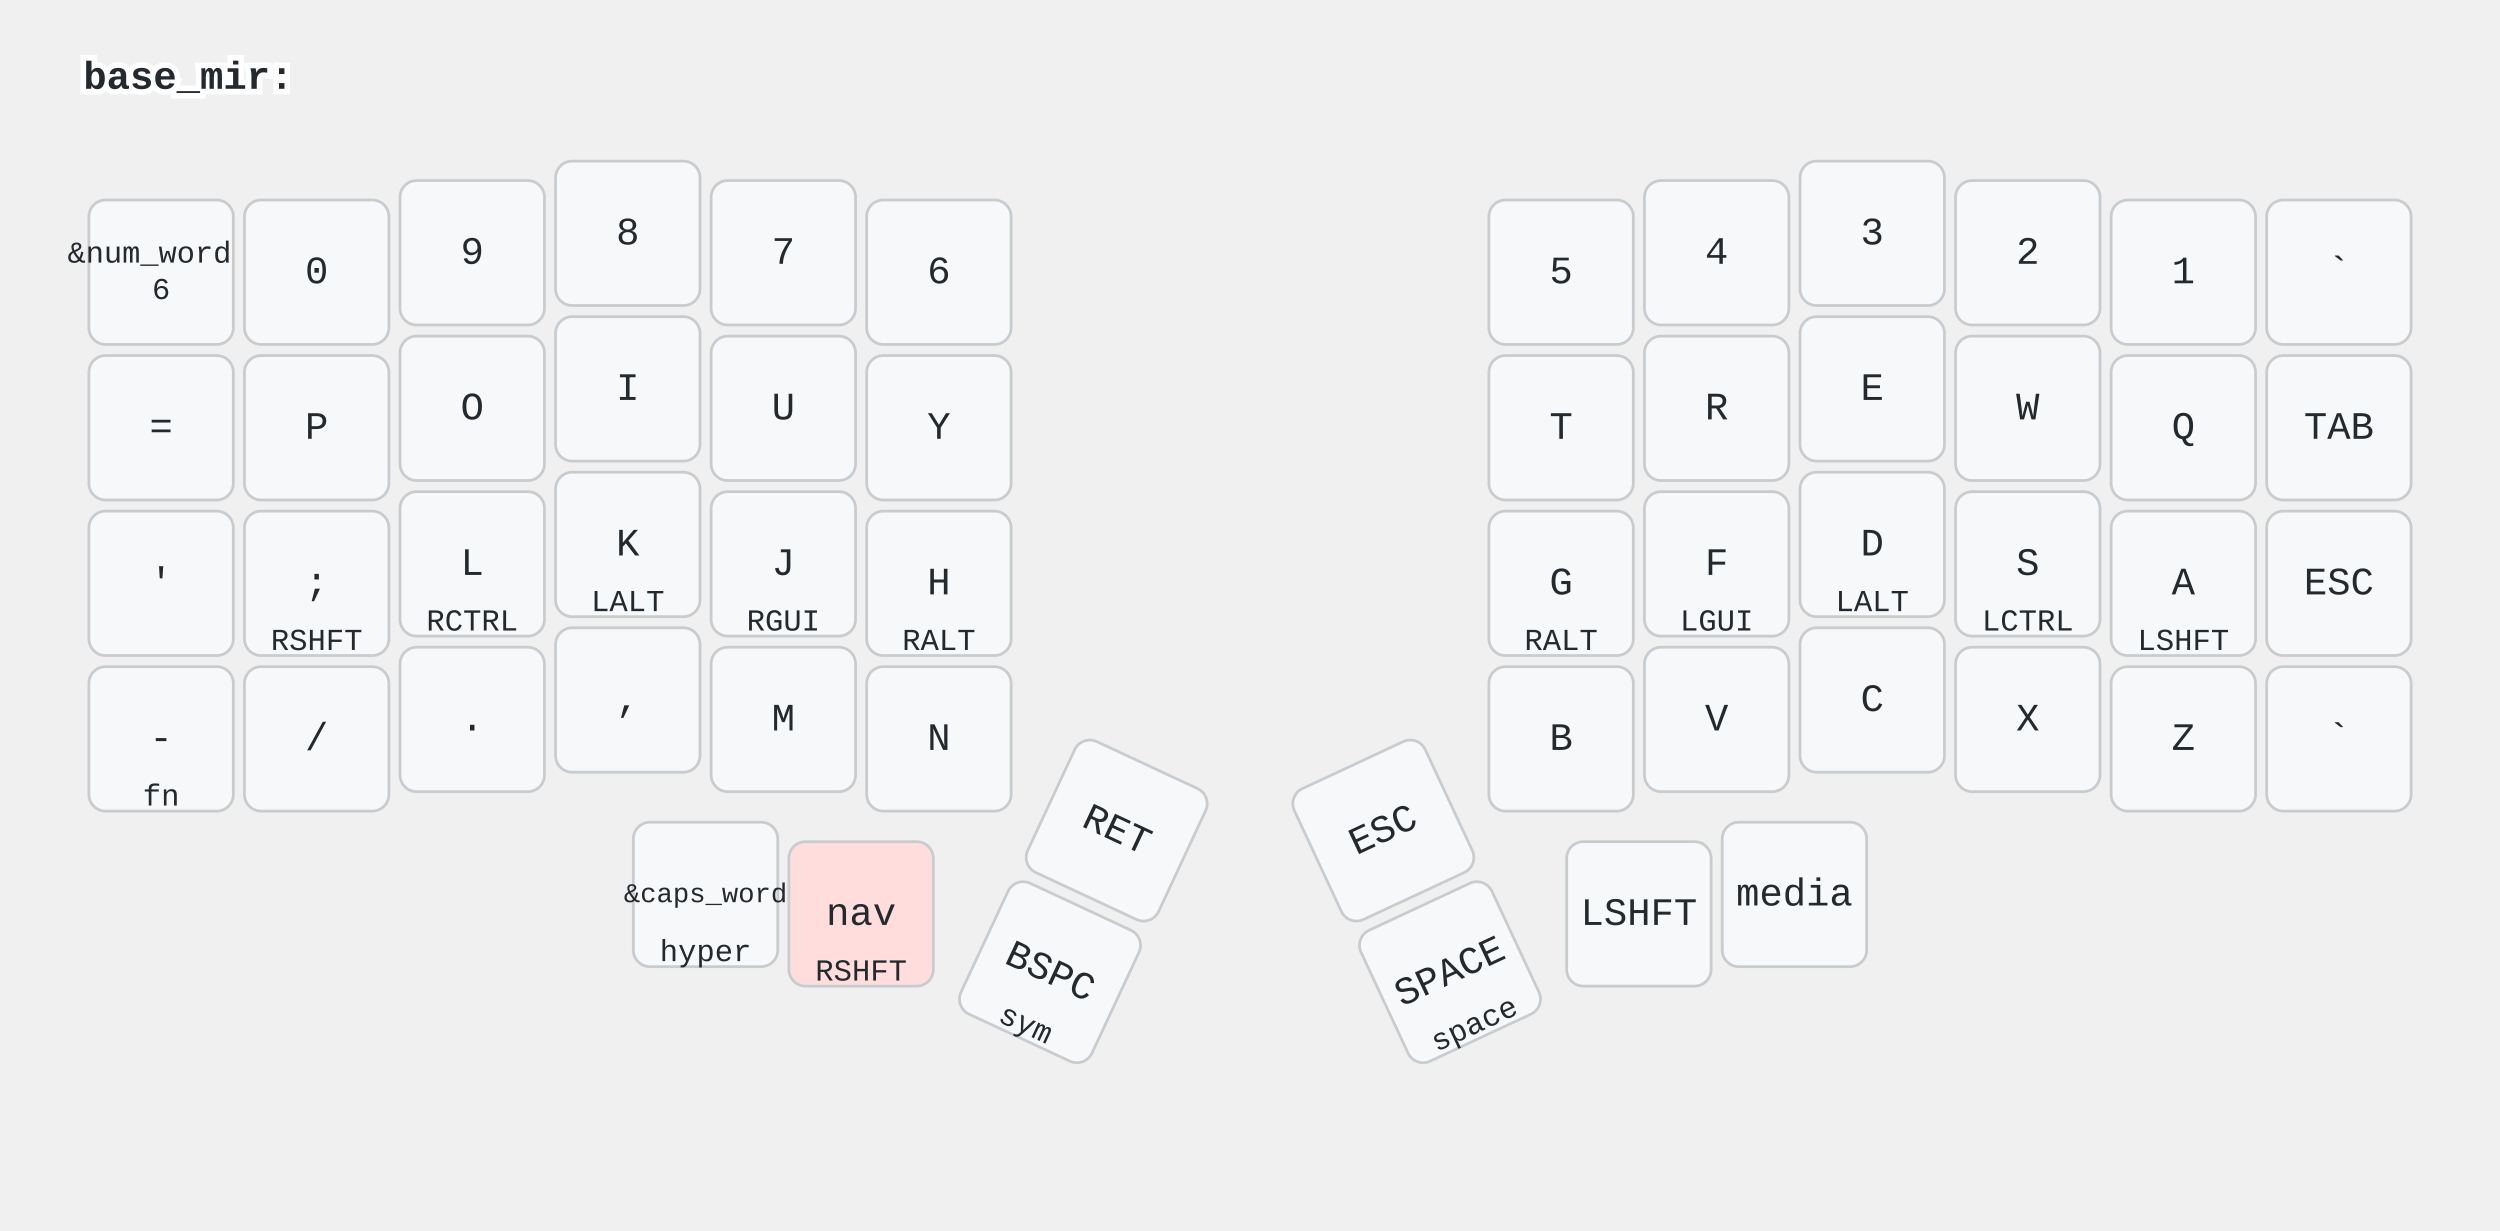
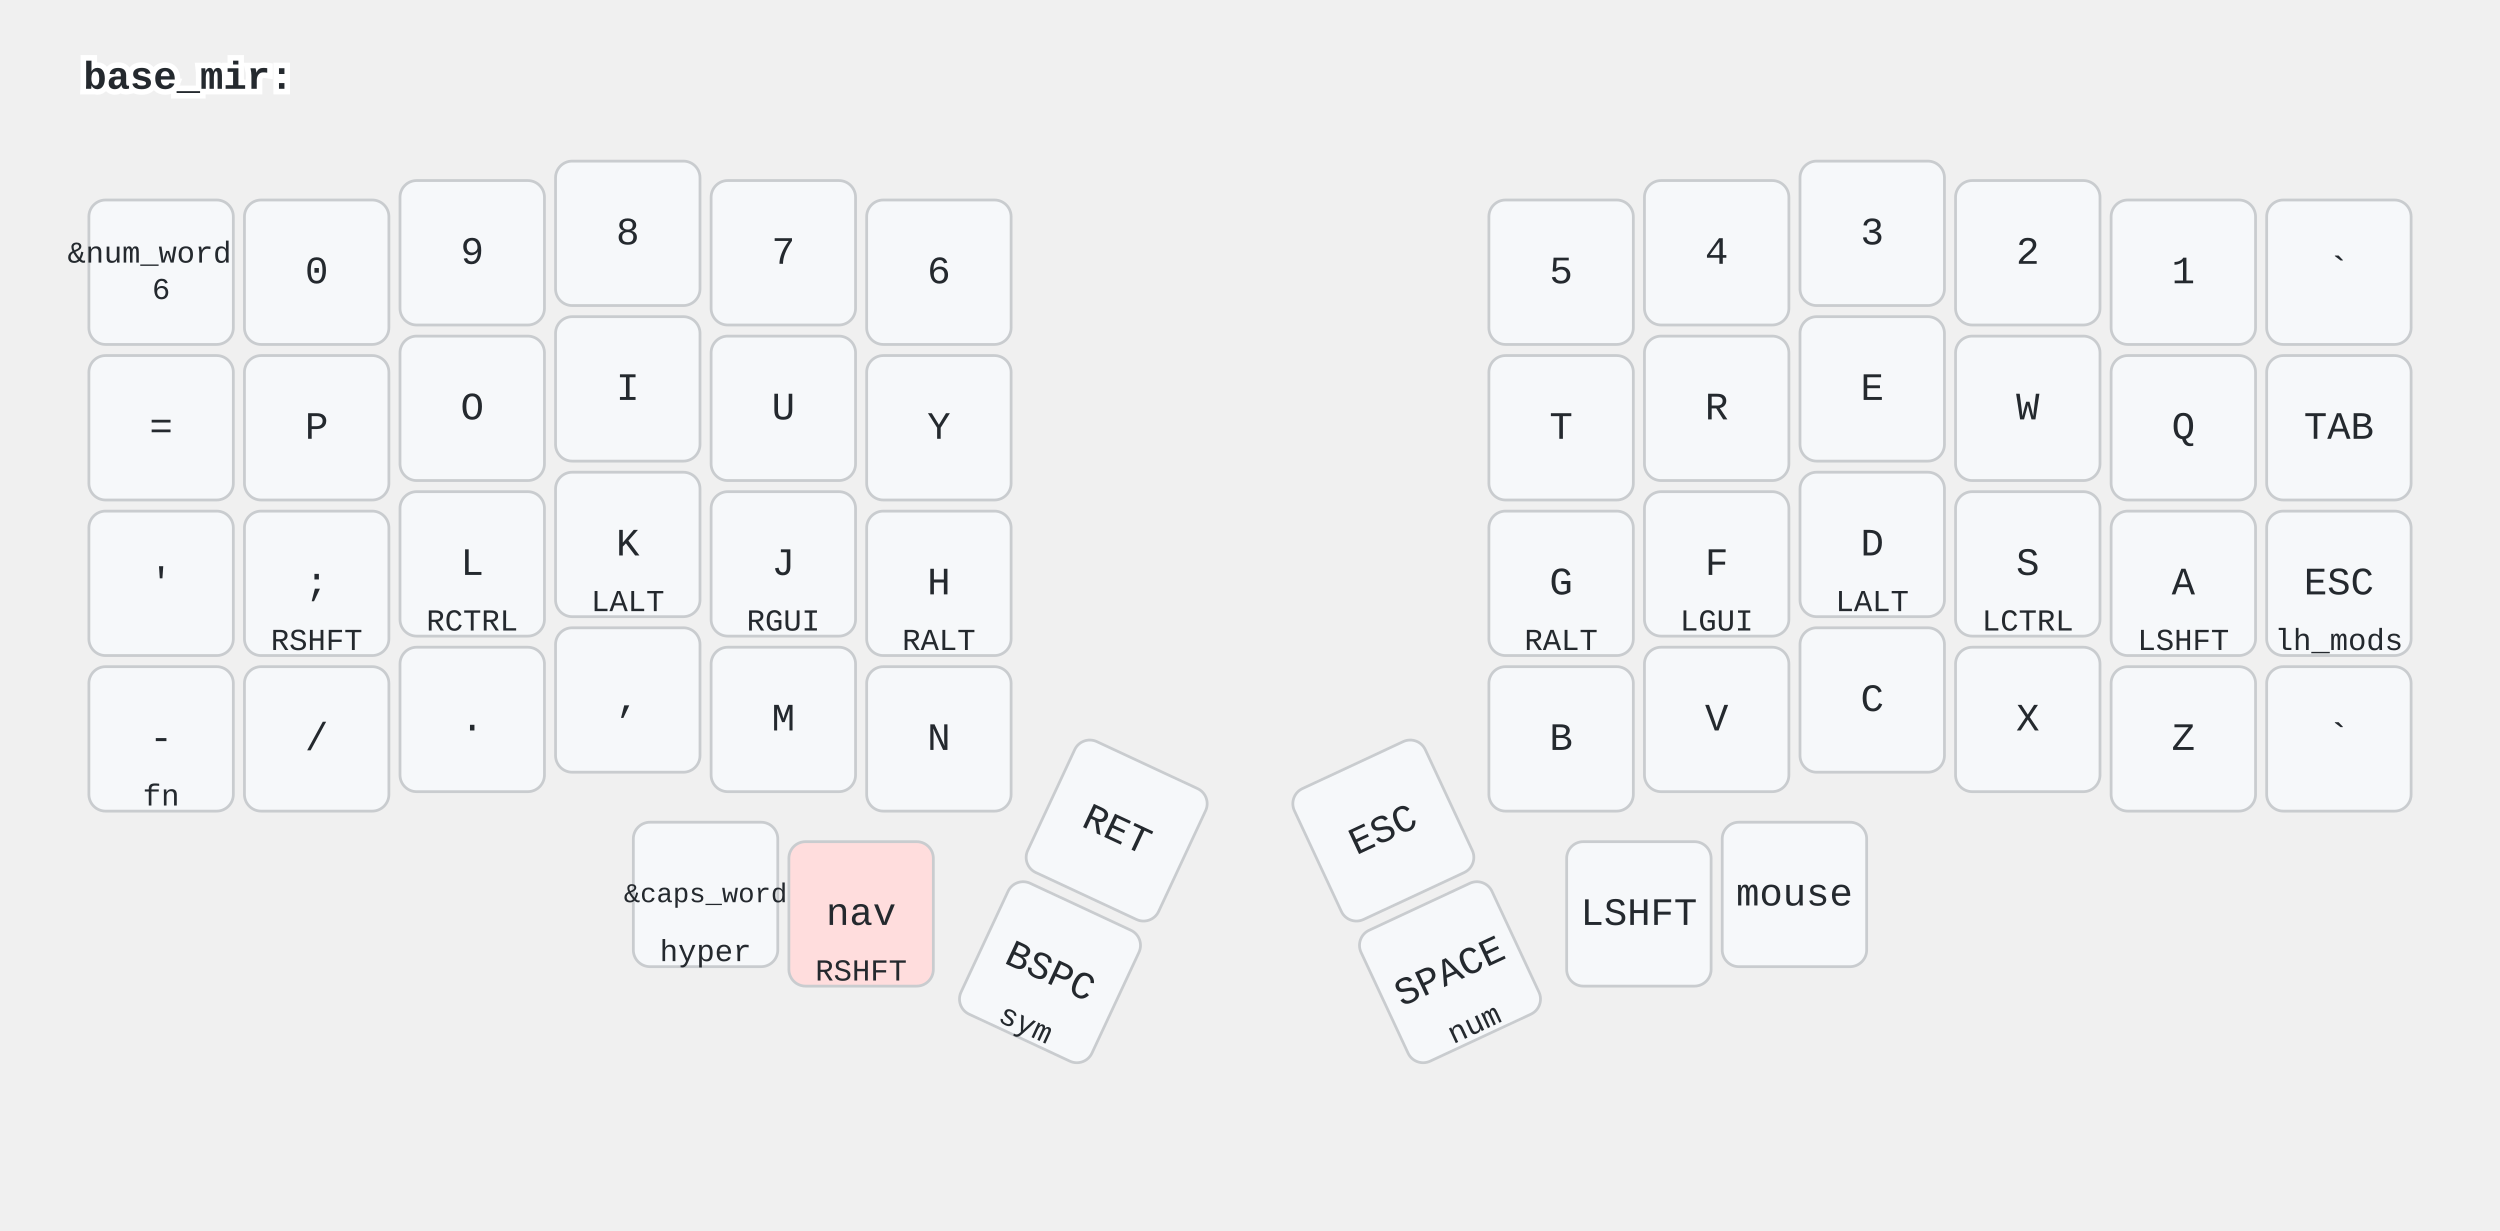
<svg xmlns="http://www.w3.org/2000/svg" width="900" height="443" viewBox="0 0 900 443" class="keymap">
  <style>/* inherit to force styles through use tags */
svg path {
    fill: inherit;
}

/* font and background color specifications */
svg.keymap {
    font-family: SFMono-Regular,Consolas,Liberation Mono,Menlo,monospace;
    font-size: 14px;
    font-kerning: normal;
    text-rendering: optimizeLegibility;
    fill: #24292e;
}

/* default key styling */
rect.key {
    fill: #f6f8fa;
}

rect.key, rect.combo {
    stroke: #c9cccf;
    stroke-width: 1;
}

/* default key side styling, only used is draw_key_sides is set */
rect.side {
    filter: brightness(90%);
}

/* color accent for combo boxes */
rect.combo, rect.combo-separate {
    fill: #cdf;
}

/* color accent for held keys */
rect.held, rect.combo.held {
    fill: #fdd;
}

/* color accent for ghost (optional) keys */
rect.ghost, rect.combo.ghost {
    stroke-dasharray: 4, 4;
    stroke-width: 2;
}

text {
    text-anchor: middle;
    dominant-baseline: middle;
}

/* styling for layer labels */
text.label {
    font-weight: bold;
    text-anchor: start;
    stroke: white;
    stroke-width: 4;
    paint-order: stroke;
}

/* styling for optional footer */
text.footer {
    text-anchor: end;
    dominant-baseline: auto;
    stroke: white;
    stroke-width: 4;
    paint-order: stroke;
}

/* styling for combo tap, and key non-tap label text */
text.combo, text.hold, text.shifted, text.left, text.right, text.tl, text.tr, text.bl, text.br {
    font-size: 11px;
}

text.hold, text.bl, text.br {
    text-anchor: middle;
    dominant-baseline: auto;
}

text.shifted, text.tl, text.tr {
    text-anchor: middle;
    dominant-baseline: hanging;
}

text.left, text.tl, text.bl {
    text-anchor: start;
}

text.right, text.tr, text.br {
    text-anchor: end;
}

text.layer-activator {
    text-decoration: underline;
}

/* styling for hold/shifted label text in combo box */
text.combo.hold, text.combo.shifted, text.combo.left, text.combo.right {
    font-size: 8px;
}

/* lighter symbol for transparent keys */
text.trans {
    fill: #7b7e81;
}

/* styling for combo dendrons */
path.combo {
    stroke-width: 1;
    stroke: gray;
    fill: none;
}

/* Start Tabler Icons Cleanup */
/* cannot use height/width with glyphs */
.icon-tabler &gt; path {
    fill: inherit;
    stroke: inherit;
    stroke-width: 2;
}
/* hide tabler's default box */
.icon-tabler &gt; path[stroke="none"][fill="none"] {
    visibility: hidden;
}
/* End Tabler Icons Cleanup */
</style>
  <g transform="translate(30, 0)" class="layer-base_mir">
    <text x="0" y="28" class="label" id="base_mir">base_mir:</text>
    <g transform="translate(0, 56)">
      <g transform="translate(28, 42)" class="key keypos-0">
        <rect rx="6" ry="6" x="-26" y="-26" width="52" height="52" class="key" />
        <text x="0" y="0" class="key tap">
          <tspan x="0" dy="-0.6em" style="font-size: 78%">&amp;num_word</tspan>
          <tspan x="0" dy="1.2em" style="font-size: 78%">6</tspan>
        </text>
      </g>
      <g transform="translate(84, 42)" class="key keypos-1">
        <rect rx="6" ry="6" x="-26" y="-26" width="52" height="52" class="key" />
        <text x="0" y="0" class="key tap">0</text>
      </g>
      <g transform="translate(140, 35)" class="key keypos-2">
        <rect rx="6" ry="6" x="-26" y="-26" width="52" height="52" class="key" />
        <text x="0" y="0" class="key tap">9</text>
      </g>
      <g transform="translate(196, 28)" class="key keypos-3">
        <rect rx="6" ry="6" x="-26" y="-26" width="52" height="52" class="key" />
        <text x="0" y="0" class="key tap">8</text>
      </g>
      <g transform="translate(252, 35)" class="key keypos-4">
        <rect rx="6" ry="6" x="-26" y="-26" width="52" height="52" class="key" />
        <text x="0" y="0" class="key tap">7</text>
      </g>
      <g transform="translate(308, 42)" class="key keypos-5">
        <rect rx="6" ry="6" x="-26" y="-26" width="52" height="52" class="key" />
        <text x="0" y="0" class="key tap">6</text>
      </g>
      <g transform="translate(532, 42)" class="key keypos-6">
        <rect rx="6" ry="6" x="-26" y="-26" width="52" height="52" class="key" />
        <text x="0" y="0" class="key tap">5</text>
      </g>
      <g transform="translate(588, 35)" class="key keypos-7">
        <rect rx="6" ry="6" x="-26" y="-26" width="52" height="52" class="key" />
        <text x="0" y="0" class="key tap">4</text>
      </g>
      <g transform="translate(644, 28)" class="key keypos-8">
        <rect rx="6" ry="6" x="-26" y="-26" width="52" height="52" class="key" />
        <text x="0" y="0" class="key tap">3</text>
      </g>
      <g transform="translate(700, 35)" class="key keypos-9">
        <rect rx="6" ry="6" x="-26" y="-26" width="52" height="52" class="key" />
        <text x="0" y="0" class="key tap">2</text>
      </g>
      <g transform="translate(756, 42)" class="key keypos-10">
        <rect rx="6" ry="6" x="-26" y="-26" width="52" height="52" class="key" />
        <text x="0" y="0" class="key tap">1</text>
      </g>
      <g transform="translate(812, 42)" class="key keypos-11">
        <rect rx="6" ry="6" x="-26" y="-26" width="52" height="52" class="key" />
        <text x="0" y="0" class="key tap">`</text>
      </g>
      <g transform="translate(28, 98)" class="key keypos-12">
        <rect rx="6" ry="6" x="-26" y="-26" width="52" height="52" class="key" />
        <text x="0" y="0" class="key tap">=</text>
      </g>
      <g transform="translate(84, 98)" class="key keypos-13">
        <rect rx="6" ry="6" x="-26" y="-26" width="52" height="52" class="key" />
        <text x="0" y="0" class="key tap">P</text>
      </g>
      <g transform="translate(140, 91)" class="key keypos-14">
        <rect rx="6" ry="6" x="-26" y="-26" width="52" height="52" class="key" />
        <text x="0" y="0" class="key tap">O</text>
      </g>
      <g transform="translate(196, 84)" class="key keypos-15">
        <rect rx="6" ry="6" x="-26" y="-26" width="52" height="52" class="key" />
        <text x="0" y="0" class="key tap">I</text>
      </g>
      <g transform="translate(252, 91)" class="key keypos-16">
        <rect rx="6" ry="6" x="-26" y="-26" width="52" height="52" class="key" />
        <text x="0" y="0" class="key tap">U</text>
      </g>
      <g transform="translate(308, 98)" class="key keypos-17">
        <rect rx="6" ry="6" x="-26" y="-26" width="52" height="52" class="key" />
        <text x="0" y="0" class="key tap">Y</text>
      </g>
      <g transform="translate(532, 98)" class="key keypos-18">
        <rect rx="6" ry="6" x="-26" y="-26" width="52" height="52" class="key" />
        <text x="0" y="0" class="key tap">T</text>
      </g>
      <g transform="translate(588, 91)" class="key keypos-19">
        <rect rx="6" ry="6" x="-26" y="-26" width="52" height="52" class="key" />
        <text x="0" y="0" class="key tap">R</text>
      </g>
      <g transform="translate(644, 84)" class="key keypos-20">
        <rect rx="6" ry="6" x="-26" y="-26" width="52" height="52" class="key" />
        <text x="0" y="0" class="key tap">E</text>
      </g>
      <g transform="translate(700, 91)" class="key keypos-21">
        <rect rx="6" ry="6" x="-26" y="-26" width="52" height="52" class="key" />
        <text x="0" y="0" class="key tap">W</text>
      </g>
      <g transform="translate(756, 98)" class="key keypos-22">
        <rect rx="6" ry="6" x="-26" y="-26" width="52" height="52" class="key" />
        <text x="0" y="0" class="key tap">Q</text>
      </g>
      <g transform="translate(812, 98)" class="key keypos-23">
        <rect rx="6" ry="6" x="-26" y="-26" width="52" height="52" class="key" />
        <text x="0" y="0" class="key tap">TAB</text>
      </g>
      <g transform="translate(28, 154)" class="key keypos-24">
        <rect rx="6" ry="6" x="-26" y="-26" width="52" height="52" class="key" />
        <text x="0" y="0" class="key tap">'</text>
      </g>
      <g transform="translate(84, 154)" class="key keypos-25">
        <rect rx="6" ry="6" x="-26" y="-26" width="52" height="52" class="key" />
        <text x="0" y="0" class="key tap">;</text>
        <text x="0" y="24" class="key hold">RSHFT</text>
      </g>
      <g transform="translate(140, 147)" class="key keypos-26">
        <rect rx="6" ry="6" x="-26" y="-26" width="52" height="52" class="key" />
        <text x="0" y="0" class="key tap">L</text>
        <text x="0" y="24" class="key hold">RCTRL</text>
      </g>
      <g transform="translate(196, 140)" class="key keypos-27">
        <rect rx="6" ry="6" x="-26" y="-26" width="52" height="52" class="key" />
        <text x="0" y="0" class="key tap">K</text>
        <text x="0" y="24" class="key hold">LALT</text>
      </g>
      <g transform="translate(252, 147)" class="key keypos-28">
        <rect rx="6" ry="6" x="-26" y="-26" width="52" height="52" class="key" />
        <text x="0" y="0" class="key tap">J</text>
        <text x="0" y="24" class="key hold">RGUI</text>
      </g>
      <g transform="translate(308, 154)" class="key keypos-29">
        <rect rx="6" ry="6" x="-26" y="-26" width="52" height="52" class="key" />
        <text x="0" y="0" class="key tap">H</text>
        <text x="0" y="24" class="key hold">RALT</text>
      </g>
      <g transform="translate(532, 154)" class="key keypos-30">
        <rect rx="6" ry="6" x="-26" y="-26" width="52" height="52" class="key" />
        <text x="0" y="0" class="key tap">G</text>
        <text x="0" y="24" class="key hold">RALT</text>
      </g>
      <g transform="translate(588, 147)" class="key keypos-31">
        <rect rx="6" ry="6" x="-26" y="-26" width="52" height="52" class="key" />
        <text x="0" y="0" class="key tap">F</text>
        <text x="0" y="24" class="key hold">LGUI</text>
      </g>
      <g transform="translate(644, 140)" class="key keypos-32">
        <rect rx="6" ry="6" x="-26" y="-26" width="52" height="52" class="key" />
        <text x="0" y="0" class="key tap">D</text>
        <text x="0" y="24" class="key hold">LALT</text>
      </g>
      <g transform="translate(700, 147)" class="key keypos-33">
        <rect rx="6" ry="6" x="-26" y="-26" width="52" height="52" class="key" />
        <text x="0" y="0" class="key tap">S</text>
        <text x="0" y="24" class="key hold">LCTRL</text>
      </g>
      <g transform="translate(756, 154)" class="key keypos-34">
        <rect rx="6" ry="6" x="-26" y="-26" width="52" height="52" class="key" />
        <text x="0" y="0" class="key tap">A</text>
        <text x="0" y="24" class="key hold">LSHFT</text>
      </g>
      <g transform="translate(812, 154)" class="key keypos-35">
        <rect rx="6" ry="6" x="-26" y="-26" width="52" height="52" class="key" />
        <text x="0" y="0" class="key tap">ESC</text>
+         <text x="0" y="24" class="key hold">lh_mods</text>
      </g>
      <g transform="translate(28, 210)" class="key keypos-36">
        <rect rx="6" ry="6" x="-26" y="-26" width="52" height="52" class="key" />
        <text x="0" y="0" class="key tap">-</text>
        <text x="0" y="24" class="key hold">fn</text>
      </g>
      <g transform="translate(84, 210)" class="key keypos-37">
        <rect rx="6" ry="6" x="-26" y="-26" width="52" height="52" class="key" />
        <text x="0" y="0" class="key tap">/</text>
      </g>
      <g transform="translate(140, 203)" class="key keypos-38">
        <rect rx="6" ry="6" x="-26" y="-26" width="52" height="52" class="key" />
        <text x="0" y="0" class="key tap">.</text>
      </g>
      <g transform="translate(196, 196)" class="key keypos-39">
        <rect rx="6" ry="6" x="-26" y="-26" width="52" height="52" class="key" />
        <text x="0" y="0" class="key tap">,</text>
      </g>
      <g transform="translate(252, 203)" class="key keypos-40">
        <rect rx="6" ry="6" x="-26" y="-26" width="52" height="52" class="key" />
        <text x="0" y="0" class="key tap">M</text>
      </g>
      <g transform="translate(308, 210)" class="key keypos-41">
        <rect rx="6" ry="6" x="-26" y="-26" width="52" height="52" class="key" />
        <text x="0" y="0" class="key tap">N</text>
      </g>
      <g transform="translate(372, 243) rotate(25.0)" class="key keypos-42">
        <rect rx="6" ry="6" x="-26" y="-26" width="52" height="52" class="key" />
        <text x="0" y="0" class="key tap">RET</text>
      </g>
      <g transform="translate(468, 243) rotate(-25.0)" class="key keypos-43">
        <rect rx="6" ry="6" x="-26" y="-26" width="52" height="52" class="key" />
        <text x="0" y="0" class="key tap">ESC</text>
      </g>
      <g transform="translate(532, 210)" class="key keypos-44">
        <rect rx="6" ry="6" x="-26" y="-26" width="52" height="52" class="key" />
        <text x="0" y="0" class="key tap">B</text>
      </g>
      <g transform="translate(588, 203)" class="key keypos-45">
        <rect rx="6" ry="6" x="-26" y="-26" width="52" height="52" class="key" />
        <text x="0" y="0" class="key tap">V</text>
      </g>
      <g transform="translate(644, 196)" class="key keypos-46">
        <rect rx="6" ry="6" x="-26" y="-26" width="52" height="52" class="key" />
        <text x="0" y="0" class="key tap">C</text>
      </g>
      <g transform="translate(700, 203)" class="key keypos-47">
        <rect rx="6" ry="6" x="-26" y="-26" width="52" height="52" class="key" />
        <text x="0" y="0" class="key tap">X</text>
      </g>
      <g transform="translate(756, 210)" class="key keypos-48">
        <rect rx="6" ry="6" x="-26" y="-26" width="52" height="52" class="key" />
        <text x="0" y="0" class="key tap">Z</text>
      </g>
      <g transform="translate(812, 210)" class="key keypos-49">
        <rect rx="6" ry="6" x="-26" y="-26" width="52" height="52" class="key" />
        <text x="0" y="0" class="key tap">`</text>
      </g>
      <g transform="translate(224, 266)" class="key keypos-50">
        <rect rx="6" ry="6" x="-26" y="-26" width="52" height="52" class="key" />
        <text x="0" y="0" class="key tap">
          <tspan style="font-size: 70%">&amp;caps_word</tspan>
        </text>
        <text x="0" y="24" class="key hold">hyper</text>
      </g>
      <g transform="translate(280, 273)" class="key held keypos-51">
        <rect rx="6" ry="6" x="-26" y="-26" width="52" height="52" class="key held" />
        <text x="0" y="0" class="key held tap">nav</text>
        <text x="0" y="24" class="key held hold">RSHFT</text>
      </g>
      <g transform="translate(348, 294) rotate(25.0)" class="key keypos-52">
        <rect rx="6" ry="6" x="-26" y="-26" width="52" height="52" class="key" />
        <text x="0" y="0" class="key tap">BSPC</text>
        <text x="0" y="24" class="key hold">sym</text>
      </g>
      <g transform="translate(492, 294) rotate(-25.0)" class="key keypos-53">
        <rect rx="6" ry="6" x="-26" y="-26" width="52" height="52" class="key" />
        <text x="0" y="0" class="key tap">SPACE</text>
-         <text x="0" y="24" class="key hold">space</text>
+         <text x="0" y="24" class="key hold">num</text>
      </g>
      <g transform="translate(560, 273)" class="key keypos-54">
        <rect rx="6" ry="6" x="-26" y="-26" width="52" height="52" class="key" />
        <text x="0" y="0" class="key tap">LSHFT</text>
      </g>
      <g transform="translate(616, 266)" class="key keypos-55">
        <rect rx="6" ry="6" x="-26" y="-26" width="52" height="52" class="key" />
-         <text x="0" y="0" class="key tap">media</text>
+         <text x="0" y="0" class="key tap">mouse</text>
      </g>
    </g>
  </g>
</svg>
